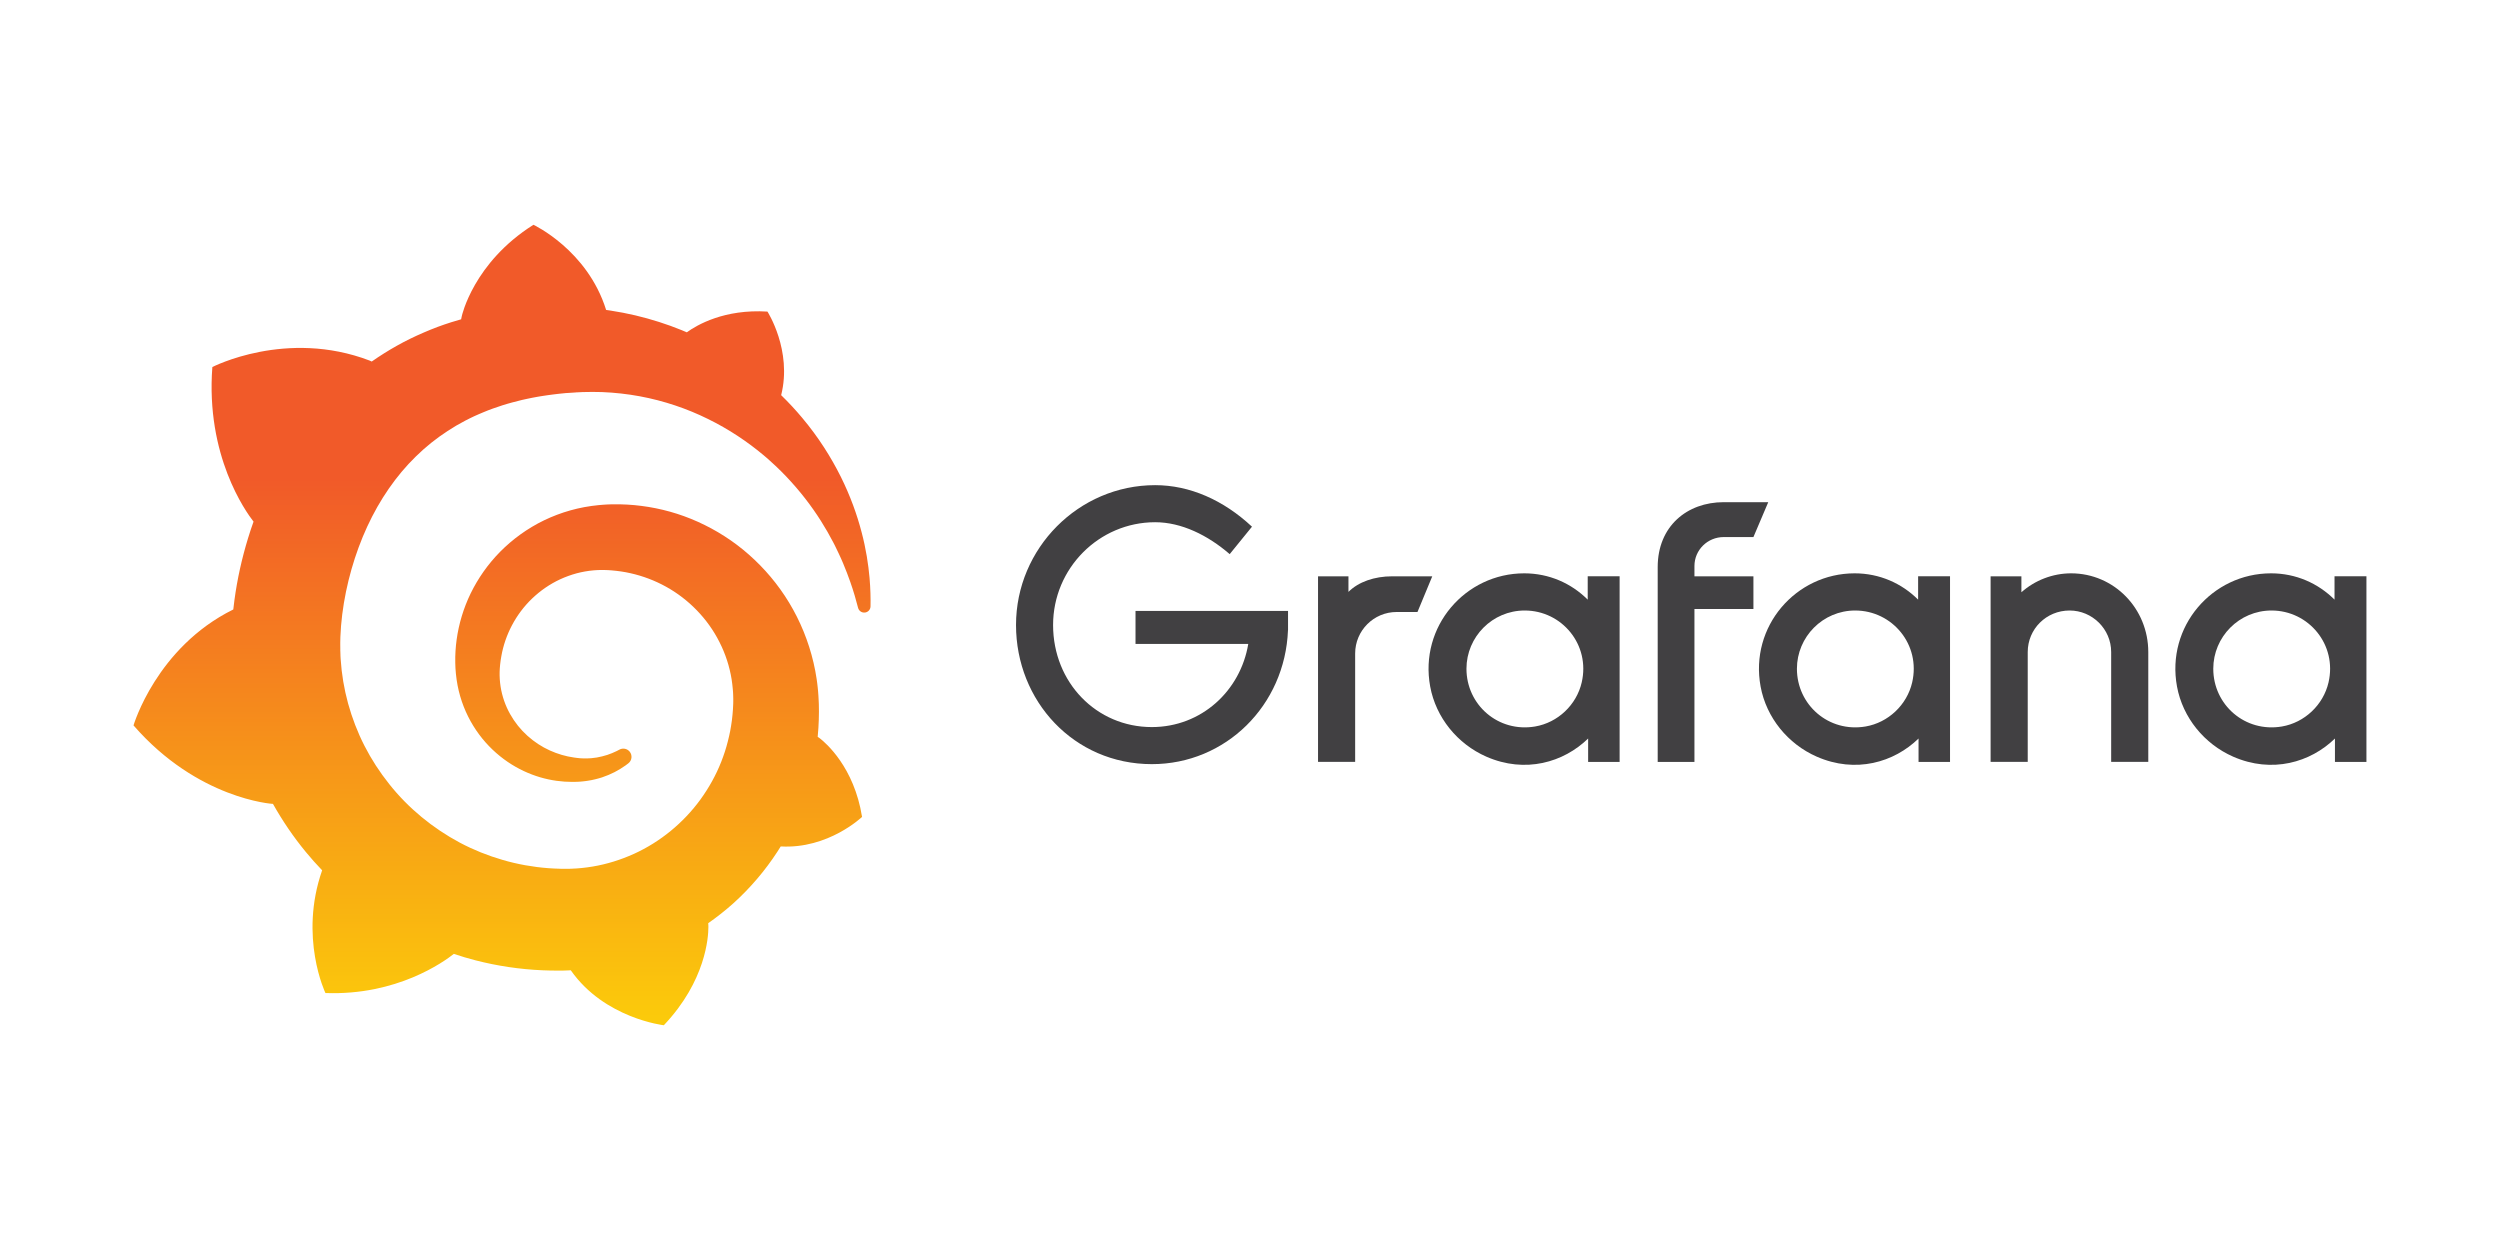
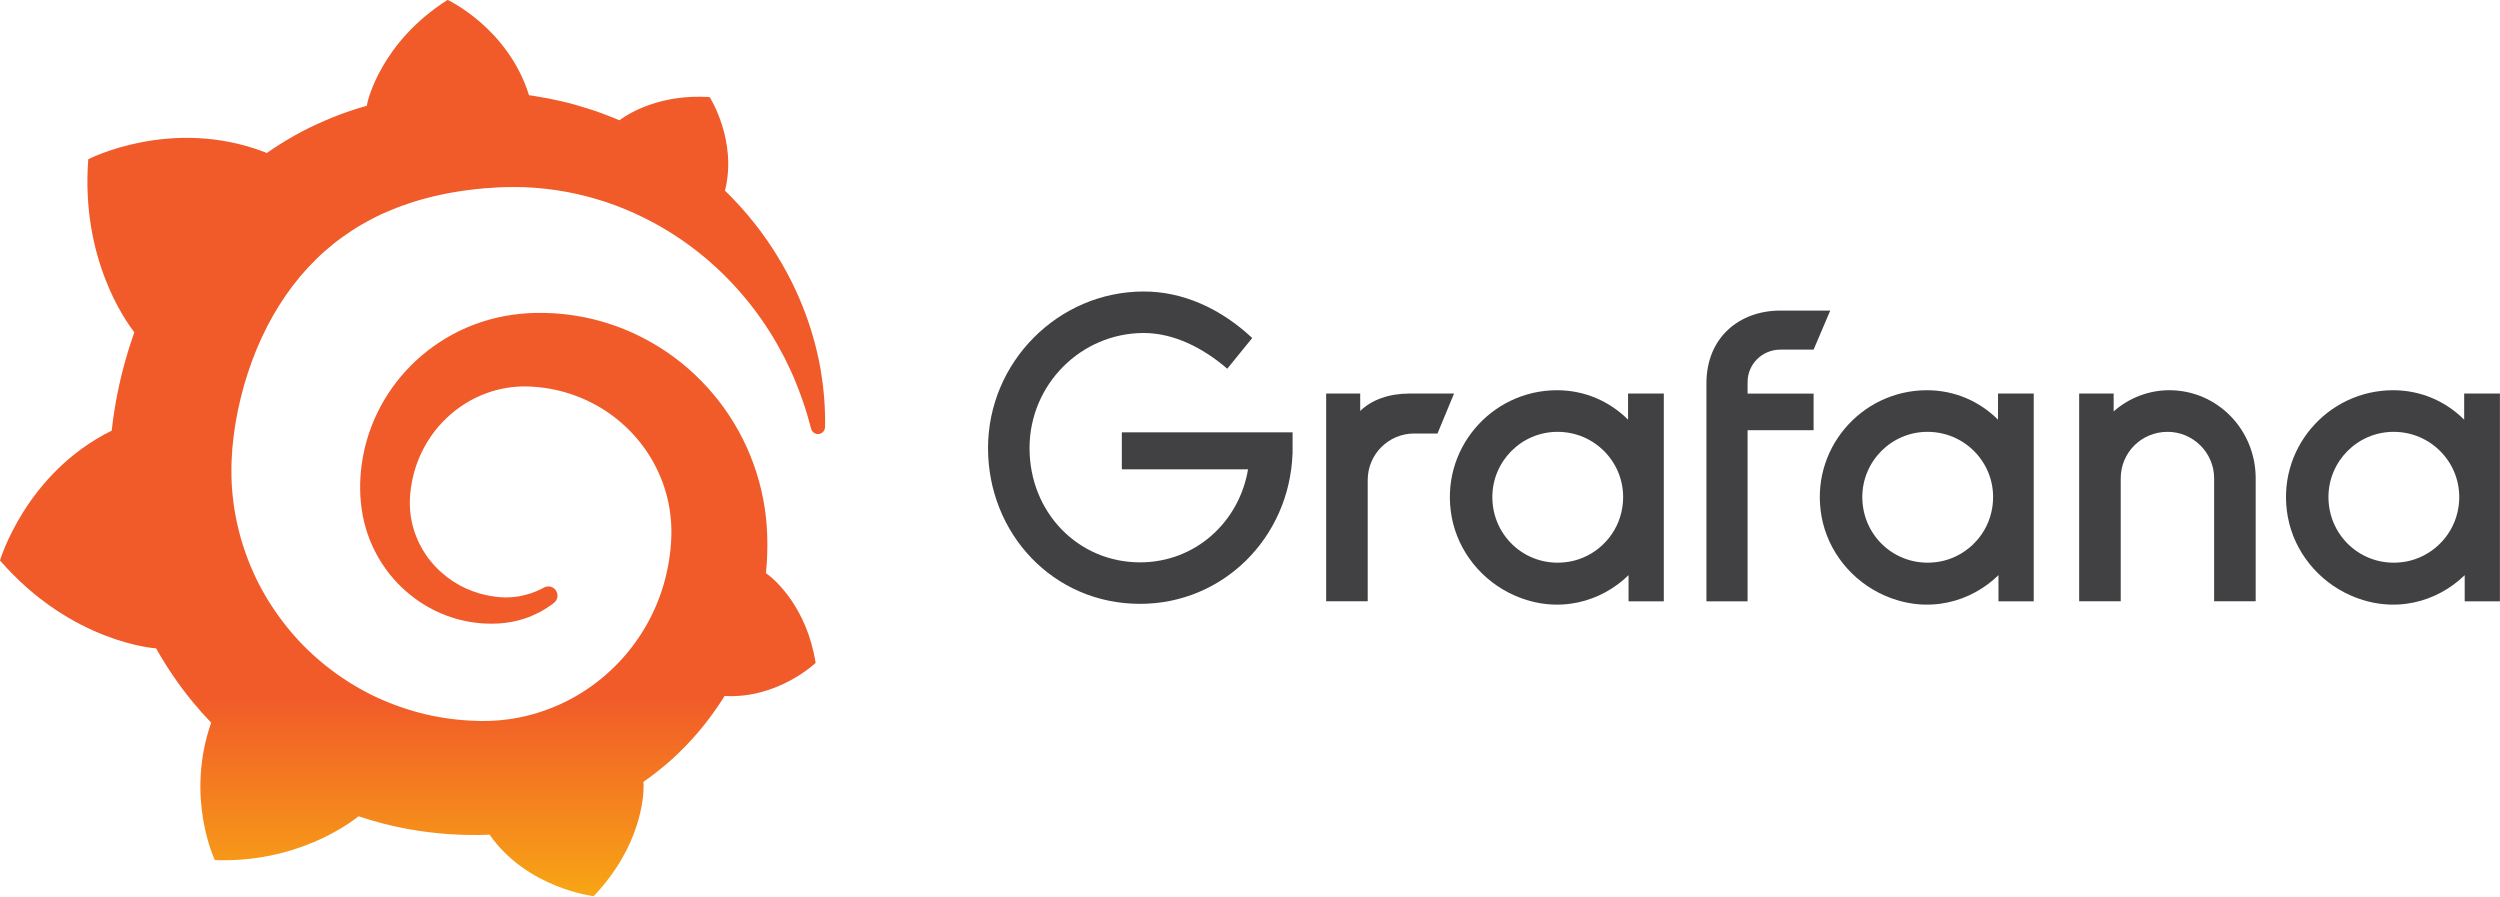
- <svg xmlns="http://www.w3.org/2000/svg" xmlns:xlink="http://www.w3.org/1999/xlink" version="1.1" id="Layer_1" x="0px" y="0px" viewBox="0 0 120 60" xml:space="preserve" width="120" height="60">
-   <defs id="defs54">
-     <defs id="defs5">
-       <rect id="SVGID_1_" x="-849.7" y="-1412.2" width="4355.2" height="5636.2" />
-     </defs>
-     <clipPath id="SVGID_2_">
-       <use xlink:href="#SVGID_1_" style="overflow:visible" id="use7" x="0" y="0" width="100%" height="100%" />
-     </clipPath>
-     <defs id="defs33">
-       <path d="m 1229.6,328.6 c 0,0 -0.7,2.9 -1.6,7.8 -8.3,2.4 -16.6,4.7 -24.9,7.4 -11.5,3.5 -22.8,7.7 -34.3,11.8 -11.3,4.4 -22.8,8.8 -34,13.8 -22.6,9.7 -45,20.6 -66.9,32.9 -21.2,11.9 -42.1,25 -62.4,39.2 -2.9,-1.4 -5.2,-2.4 -5.2,-2.4 -207.3,-79.2 -391.4,16.1 -391.4,16.1 -16.8,220.5 82.8,359.5 102.5,384.7 -4.9,13.6 -9.5,27.4 -13.7,41.3 -15.3,50 -26.8,101.3 -33.9,154.3 -1,7.6 -1.9,15.3 -2.8,23 -191.5,94.6 -248.3,288.5 -248.3,288.5 159.9,183.9 346.3,195.3 346.3,195.3 0.2,-0.1 0.3,-0.3 0.5,-0.4 23.7,42.3 51.1,82.6 82,120.1 12.9,15.7 26.5,30.9 40.6,45.6 -58.3,166.7 8.2,305.4 8.2,305.4 178,6.7 294.9,-77.9 319.5,-97.4 17.7,6 35.7,11.3 53.8,16 54.7,14.1 110.7,22.4 166.7,24.8 14,0.6 28,0.9 41.9,0.8 h 6.8 l 4.4,-0.1 8.8,-0.3 8.7,-0.4 0.2,0.3 c 83.8,119.6 231.3,136.5 231.3,136.5 104.9,-110.6 110.9,-220.3 110.9,-244 v 0 c 0,0 0,-0.8 0,-1.6 0,-2 -0.1,-3.3 -0.1,-3.3 0,0 0,0 0,0 -0.1,-1.7 -0.1,-3.3 -0.3,-5.1 22,-15.4 43,-32 62.9,-49.8 42,-38 78.7,-81.2 109.1,-127.9 2.9,-4.4 5.7,-8.8 8.4,-13.3 118.7,6.8 202.4,-73.5 202.4,-73.5 -19.7,-123.7 -90.2,-184 -104.9,-195.4 v 0 c 0,0 -0.6,-0.5 -1.5,-1.1 -0.8,-0.6 -1.4,-1 -1.4,-1 0,0 0,0 0,0 -0.7,-0.5 -1.6,-1.1 -2.6,-1.7 0.7,-7.5 1.4,-14.9 1.8,-22.3 0.9,-13.3 1.2,-26.7 1.3,-39.9 l -0.1,-9.9 -0.1,-5 v -2.5 c 0,-3.4 -0.1,-2.1 -0.1,-3.4 l -0.4,-8.3 -0.6,-11.2 c -0.2,-3.9 -0.5,-7.2 -0.8,-10.7 -0.3,-3.4 -0.6,-6.9 -1,-10.3 l -1.2,-10.3 -1.4,-10.2 c -2,-13.6 -4.6,-27.1 -7.7,-40.4 -12.4,-53.3 -33.2,-103.9 -60.7,-149.4 -27.5,-45.5 -61.7,-85.8 -100.2,-119.7 -38.5,-34 -81.7,-61.3 -127,-81.7 -45.3,-20.4 -92.9,-33.5 -140.3,-39.5 -23.7,-3.1 -47.3,-4.3 -70.7,-4 l -8.7,0.2 -2.2,0.1 c -0.6,0 -3.3,0.1 -3,0.1 l -3.6,0.2 -8.7,0.6 c -3.3,0.2 -6.7,0.5 -9.6,0.8 -12,1.2 -23.9,2.8 -35.7,5 -47,8.8 -91.4,25.8 -130.5,49.2 -39.1,23.4 -73.1,52.7 -100.8,85.9 -27.6,33.1 -49.1,69.8 -63.9,107.8 -14.8,38 -23.1,77.2 -25.4,115.3 -0.6,9.5 -0.8,19 -0.6,28.4 0,2.3 0.1,4.7 0.2,7 l 0.3,7.6 c 0.3,4.6 0.7,9.1 1.1,13.6 1.9,19.3 5.4,37.8 10.6,55.7 10.3,35.7 26.9,68 47.3,95.4 20.4,27.5 44.8,50.2 70.7,67.9 25.9,17.7 53.6,30.4 81,38.5 27.5,8.1 54.8,11.6 80.5,11.5 3.2,0 6.4,-0.1 9.6,-0.2 1.7,0 3.4,-0.2 5.1,-0.2 1.7,-0.1 3.4,-0.2 5.1,-0.3 2.7,-0.3 5.5,-0.5 8.2,-0.8 0.6,0 1.5,-0.2 2.3,-0.3 l 2.5,-0.3 c 1.7,-0.2 3.3,-0.5 5,-0.7 3.4,-0.4 6.3,-1.1 9.3,-1.6 3,-0.6 6,-1.2 9,-2 5.9,-1.3 11.6,-3.1 17.3,-4.8 11.2,-3.7 21.7,-8.2 31.5,-13.2 9.8,-5 18.8,-10.7 27.2,-16.6 2.4,-1.7 4.7,-3.5 7,-5.3 9,-7 10.4,-20.2 3.2,-29 -6.3,-7.7 -17.1,-9.7 -25.7,-4.9 -2.1,1.2 -4.3,2.3 -6.5,3.4 -7.5,3.6 -15.3,7 -23.6,9.7 -8.3,2.6 -16.9,4.8 -25.9,6.4 -4.5,0.6 -9,1.3 -13.6,1.7 -2.3,0.3 -4.6,0.4 -7,0.4 -2.3,0.1 -4.8,0.3 -6.9,0.2 -2.2,0 -4.4,-0.1 -6.7,-0.1 -2.8,-0.1 -5.6,-0.3 -8.4,-0.4 0,0 -1.4,0 -0.3,-0.1 l -0.9,-0.1 -1.9,-0.2 c -1.3,-0.1 -2.5,-0.2 -3.8,-0.4 -2.5,-0.3 -5,-0.6 -7.5,-1 -20.1,-2.8 -40.5,-8.7 -60.1,-17.6 -19.7,-8.9 -38.5,-21.1 -55.5,-36.4 -17,-15.2 -31.8,-33.6 -43.4,-54.4 -11.6,-20.7 -19.7,-43.8 -23.5,-68 -1.9,-12.1 -2.7,-24.6 -2.4,-36.8 0.2,-3.4 0.3,-6.7 0.5,-10.1 0,0.9 0.1,-0.5 0.1,-0.6 l 0.1,-1.2 0.2,-2.5 c 0.1,-1.7 0.3,-3.3 0.5,-5 0.7,-6.6 1.7,-13.3 2.9,-19.8 9.3,-52.7 35.7,-104.1 76.5,-143.2 10.2,-9.7 21.2,-18.8 32.9,-26.8 11.7,-8 24.2,-15.2 37.2,-21.2 13,-6 26.6,-10.9 40.5,-14.7 13.9,-3.7 28.2,-6.2 42.7,-7.5 7.2,-0.6 14.5,-0.9 21.8,-0.9 1.9,0 3.4,0.1 4.9,0.1 l 5.9,0.2 3.7,0.1 c 1.5,0 0,0 0.7,0.1 l 1.5,0.1 5.9,0.4 c 15.7,1.3 31.4,3.5 46.8,7 30.9,6.9 60.9,18.2 88.9,33.7 56,31 103.7,79.5 133,138 14.8,29.1 25,60.5 30.2,92.9 1.2,8.1 2.2,16.3 2.9,24.5 l 0.5,6.2 0.3,6.2 c 0.1,2.1 0.1,4.1 0.2,6.2 0,2 0.1,4.3 0.1,5.8 v 5.3 l -0.1,6 c -0.2,4 -0.5,10.5 -0.7,14.5 -0.7,8.9 -1.4,17.9 -2.6,26.8 -1.1,8.8 -2.6,17.6 -4.2,26.4 -1.8,8.7 -3.6,17.4 -5.9,26 -4.3,17.3 -9.9,34.2 -16.4,50.8 -13.1,33.2 -30.6,64.7 -51.7,93.8 -42.3,58.1 -100,105.6 -165.6,135.4 -32.8,14.8 -67.4,25.7 -103,31.6 -17.8,3 -35.8,4.8 -53.8,5.4 l -3.3,0.1 h -2.9 l -5.8,0.1 h -8.9 -4.4 c 2.5,0 -0.4,0 -0.3,-0.1 l -1.8,-0.1 c -9.7,-0.2 -19.3,-0.7 -28.9,-1.4 -38.5,-2.9 -76.6,-9.7 -113.5,-20.5 -36.9,-10.7 -72.7,-25 -106.6,-43 -67.7,-36.2 -128.2,-85.8 -175.6,-145.6 -23.8,-29.8 -44.6,-61.8 -61.8,-95.5 -17.2,-33.7 -30.7,-69 -40.7,-105.1 -9.9,-36.1 -16.1,-73.1 -18.5,-110.3 l -0.4,-7 -0.1,-1.7 v -1.5 l -0.1,-3.1 -0.2,-6.1 -0.1,-1.5 v -2.1 -4.3 l -0.1,-8.7 v -1.7 c 0,0.3 0,0.3 0,-0.6 v -3.4 c 0,-4.5 0.2,-9.1 0.3,-13.6 0.7,-18.4 2.2,-37.3 4.6,-56.2 2.4,-18.9 5.5,-37.9 9.4,-56.8 3.9,-18.8 8.5,-37.5 13.7,-55.8 10.5,-36.7 23.6,-72.3 39.1,-105.9 31.1,-67.3 71.9,-126.6 120.9,-174.4 12.2,-12 24.9,-23.3 38.1,-33.9 13.2,-10.6 26.9,-20.4 41,-29.6 14,-9.3 28.5,-17.7 43.4,-25.5 7.4,-4 15,-7.5 22.6,-11.2 3.8,-1.7 7.7,-3.4 11.5,-5.1 3.8,-1.7 7.7,-3.4 11.6,-4.9 15.5,-6.6 31.5,-12.1 47.5,-17.3 4.1,-1.2 8.1,-2.5 12.1,-3.7 4,-1.3 8.2,-2.2 12.2,-3.4 8.1,-2.3 16.4,-4.2 24.6,-6.3 4.1,-1.1 8.3,-1.8 12.4,-2.7 4.2,-0.9 8.3,-1.8 12.5,-2.6 4.2,-0.8 8.4,-1.5 12.5,-2.3 l 6.3,-1.1 6.3,-1 c 4.2,-0.6 8.4,-1.3 12.6,-1.9 4.7,-0.8 9.5,-1.2 14.2,-1.9 3.9,-0.5 10.2,-1.2 14.1,-1.7 3,-0.3 5.9,-0.6 8.9,-0.9 l 5.9,-0.6 3,-0.3 3.5,-0.2 c 4.8,-0.3 9.5,-0.6 14.3,-0.9 l 7.1,-0.5 c 0,0 2.6,-0.1 0.3,-0.1 l 1.5,-0.1 3,-0.1 c 4.1,-0.2 8.1,-0.4 12.2,-0.6 16.2,-0.5 32.3,-0.5 48.2,0 31.9,1.3 63.2,4.8 93.6,10.4 60.9,11.3 118.2,30.9 170,56.5 51.9,25.4 98.4,56.6 138.8,90.5 2.5,2.1 5,4.3 7.5,6.4 2.5,2.2 4.9,4.3 7.3,6.5 4.9,4.3 9.6,8.8 14.3,13.1 4.7,4.4 9.2,8.9 13.8,13.3 4.4,4.5 8.9,8.9 13.2,13.5 17.1,18.1 33,36.5 47.3,55 28.7,36.9 51.6,74.1 69.9,109.3 1.2,2.2 2.3,4.4 3.4,6.6 1.1,2.2 2.2,4.4 3.2,6.6 2.1,4.3 4.3,8.6 6.2,12.9 2,4.3 4,8.5 5.9,12.7 1.8,4.2 3.6,8.4 5.4,12.4 6.8,16.5 13,32.1 18.1,47 8.4,23.9 14.5,45.5 19.3,64.2 1.9,7.5 9,12.5 16.7,11.8 8,-0.7 14.1,-7.3 14.3,-15.3 0.4,-20.1 -0.1,-43.8 -2.4,-70.8 -3,-33.4 -8.7,-72.1 -20,-114.6 -11.1,-42.5 -27.6,-89 -51.6,-137.3 -24.1,-48.2 -55.5,-98.4 -96.3,-146.9 -15.9,-19 -33.3,-37.8 -52.1,-56.1 28,-111.4 -34.1,-208 -34.1,-208 -107.2,-6.7 -175.4,33.3 -200.7,51.6 -4.2,-1.8 -8.5,-3.6 -12.8,-5.4 -18.3,-7.4 -37,-14.3 -56.3,-20.4 -19.3,-6.1 -39,-11.7 -59.1,-16.4 -20.2,-4.7 -40.7,-8.7 -61.6,-11.9 -3.7,-0.5 -7.3,-1 -11,-1.6 -46.6,-149.4 -180.9,-211.9 -180.9,-211.9 -149.8,94.5 -178.3,227.4 -178.3,227.4" id="SVGID_5_" />
-     </defs>
-     <clipPath id="SVGID_6_">
-       <use height="100%" width="100%" y="0" x="0" id="use35" style="overflow:visible" xlink:href="#SVGID_5_" />
-     </clipPath>
-     <linearGradient gradientTransform="matrix(0,-255.7742,-255.7742,0,2099115.5,-207133.55)" y2="8201.71" x2="-812.649" y1="8201.71" x1="-819.765" gradientUnits="userSpaceOnUse" id="SVGID_7_">
-       <stop id="stop38" style="stop-color:#FFF200" offset="0" />
-       <stop id="stop40" style="stop-color:#F15A29" offset="1" />
-     </linearGradient>
-     <defs id="defs11">
-       <rect height="5636.2" width="4355.2" y="-1412.2" x="-849.7" id="SVGID_3_" />
-     </defs>
-     <clipPath id="SVGID_4_">
-       <use height="100%" width="100%" y="0" x="0" id="use13" style="overflow:visible" xlink:href="#SVGID_3_" />
-     </clipPath>
-   </defs>
-   <style type="text/css" id="style2">
- 	.st0{fill:#C59A6E;}
- 	.st1{fill:#3CB44B;}
- 	.st2{fill:#67308F;}
- 	.st3{fill:#D1D1D1;}
- 	.st4{fill:#EF5B28;}
- 	.st5{stroke:#000000;stroke-width:16;stroke-miterlimit:10;}
- 	.st6{fill:url(#Triangle-3_1_);}
- 	.st7{fill:#333333;}
- 	.st8{fill:#CF2129;}
- 	.st9{fill:#CC3832;}
- 	.st10{fill:#BA443D;}
- 	.st11{fill:#BAC556;}
- 	.st12{fill:#F8DF4B;}
- 	.st13{fill:#F5CF47;}
- 	.st14{fill:#A9B75D;}
- 	.st15{fill:#DDBE5B;}
- 	.st16{fill:#6FBECB;}
- 	.st17{fill:#79C0BF;}
- 	.st18{fill:#77C3D2;}
- 	.st19{fill:#5CB8BB;}
- 	.st20{fill:#529FB5;}
- 	.st21{fill:#BA3D36;}
- 	.st22{fill:#9D3634;}
- 	.st23{fill:#D33E35;}
- 	.st24{fill:#869B63;}
- 	.st25{fill:#BEC54F;}
- 	.st26{fill:#9EAD59;}
- 	.st27{fill:none;}
- 	.st28{fill:#43AE2A;}
- 	.st29{fill:#009DDD;}
- 	.st30{fill:#00A297;}
- 	.st31{fill:#0072CC;}
- 	.st32{fill:#82BB00;}
- 	.st33{fill:#10069D;}
- 	.st34{fill:#333F48;}
- 	.st35{clip-path:url(#SVGID_2_);}
- 	.st36{clip-path:url(#SVGID_4_);fill:#414042;}
- 	.st37{clip-path:url(#SVGID_6_);fill:url(#SVGID_7_);}
- </style>
+ <svg xmlns="http://www.w3.org/2000/svg" xmlns:xlink="http://www.w3.org/1999/xlink" version="1.1" id="Layer_1" x="0px" y="0px" width="107.183px" height="38.422px" viewBox="6.409 10.79 107.183 38.422" enable-background="new 6.409 10.79 107.183 38.422" xml:space="preserve">
  <g id="g958" transform="translate(-0.0849561)">
-     <g transform="matrix(0.6482233,0,0,0.6482233,9.895719,73.44948)" id="g946">
-       <path style="fill:#414042" id="path16" clip-path="url(#SVGID_4_)" d="M 571.5,2446.1 C 566,2587.7 454.3,2698 315.5,2698 169,2698 60.1,2579.4 60.1,2436.4 c 0,-144.4 117.9,-263 261.6,-263 64.9,0 128.4,27.9 182.1,78.1 l -41.9,51.6 c -41.2,-35.6 -90.7,-60 -140.2,-60 -105.4,0 -191.9,86.5 -191.9,193.3 0,108.1 81.6,191.9 185.6,191.9 93.5,0 166.8,-68.4 181.4,-156.3 h -212 v -62.1 h 286.8 v 36.2 z" class="st36" transform="matrix(0.03937938,0,0,0.03937938,57.7333,-162.971)" />
-       <path style="fill:#414042" id="path18" clip-path="url(#SVGID_4_)" d="m 815,2411.9 h -39.1 c -43.2,0 -78.1,35 -78.1,78.1 v 203.7 H 628 v -348.9 h 57.2 v 29.3 c 18.8,-18.8 48.8,-29.3 82.3,-29.3 h 75.3 z" class="st36" transform="matrix(0.03937938,0,0,0.03937938,57.7333,-162.971)" />
-       <path style="fill:#414042" id="path20" clip-path="url(#SVGID_4_)" d="m 1195.2,2693.8 h -59.3 v -44 c -45.9,44.8 -118.2,66.3 -191.5,34.1 -54.3,-23.9 -94.7,-73.4 -105.5,-131.8 -20.8,-112.8 66,-212.9 176.9,-212.9 46.7,0 88.6,18.8 119.3,49.5 v -44 h 60 v 349.1 z m -71.4,-149.4 c 16.5,-70.9 -37.2,-135.3 -107.2,-135.3 -60.7,0 -109.5,49.5 -109.5,109.5 0,67.9 59.7,120.4 129.1,108.6 42.7,-7.3 77.8,-40.5 87.6,-82.8" class="st36" transform="matrix(0.03937938,0,0,0.03937938,57.7333,-162.971)" />
-       <path style="fill:#414042" id="path22" clip-path="url(#SVGID_4_)" d="m 1335.8,2325.4 v 19.5 h 110.9 v 61.4 h -110.9 v 287.5 h -69.1 v -366.3 c 0,-76.8 55.1,-122.1 124.2,-122.1 h 83.7 l -27.9,65.6 H 1391 c -30.7,0 -55.2,24.4 -55.2,54.4" class="st36" transform="matrix(0.03937938,0,0,0.03937938,57.7333,-162.971)" />
-       <path style="fill:#414042" id="path24" clip-path="url(#SVGID_4_)" d="m 1816.5,2693.8 h -59.3 v -44 c -45.9,44.8 -118.2,66.3 -191.5,34.1 -54.3,-23.9 -94.7,-73.4 -105.5,-131.8 -20.8,-112.8 66,-212.9 176.9,-212.9 46.7,0 88.6,18.8 119.3,49.5 v -44 h 60 v 349.1 z m -71.3,-149.4 c 16.5,-70.9 -37.2,-135.3 -107.2,-135.3 -60.7,0 -109.5,49.5 -109.5,109.5 0,67.9 59.7,120.4 129.1,108.6 42.6,-7.3 77.8,-40.5 87.6,-82.8" class="st36" transform="matrix(0.03937938,0,0,0.03937938,57.7333,-162.971)" />
-       <path style="fill:#414042" id="path26" clip-path="url(#SVGID_4_)" d="m 2189.2,2487.2 v 206.5 h -69.8 v -206.5 c 0,-43.3 -35.6,-78.1 -78.1,-78.1 -44,0 -78.8,34.9 -78.8,78.1 v 206.5 h -69.8 v -348.9 h 57.9 v 30 c 25.1,-22.3 58.6,-35.6 93.5,-35.6 80.9,0.1 145.1,66.4 145.1,148" class="st36" transform="matrix(0.03937938,0,0,0.03937938,57.7333,-162.971)" />
-       <path style="fill:#414042" id="path28" clip-path="url(#SVGID_4_)" d="m 2599.5,2693.8 h -59.3 v -44 c -45.9,44.8 -118.2,66.3 -191.5,34.1 -54.3,-23.9 -94.7,-73.4 -105.5,-131.8 -20.8,-112.8 66,-212.9 176.9,-212.9 46.7,0 88.6,18.8 119.3,49.5 v -44 h 60 v 349.1 z m -71.4,-149.4 c 16.5,-70.9 -37.2,-135.3 -107.2,-135.3 -60.7,0 -109.5,49.5 -109.5,109.5 0,67.9 59.7,120.4 129.1,108.6 42.6,-7.3 77.8,-40.5 87.6,-82.8" class="st36" transform="matrix(0.03937938,0,0,0.03937938,57.7333,-162.971)" />
+     <g id="g946" transform="matrix(0.6482233,0,0,0.6482233,9.895719,73.44948)">
+       <g>
+         <path id="path16" fill="#414042" d="M80.239-66.645c-0.215,5.576-4.615,9.92-10.081,9.92     c-5.769,0-10.058-4.67-10.058-10.302c0-5.686,4.643-10.357,10.302-10.357c2.556,0,5.057,1.098,7.171,3.076l-1.65,2.032     c-1.622-1.402-3.571-2.363-5.521-2.363c-4.15,0-7.557,3.407-7.557,7.612c0,4.256,3.213,7.557,7.309,7.557     c3.682,0,6.568-2.694,7.143-6.154h-8.348v-2.447h11.294v1.426H80.239z" />
+       </g>
+       <g>
+         <path id="path18" fill="#414042" d="M89.828-67.992h-1.54c-1.702,0-3.076,1.378-3.076,3.076     v8.021h-2.748v-13.739h2.252v1.154c0.74-0.74,1.921-1.154,3.241-1.154h2.965L89.828-67.992z" />
+       </g>
+       <g>
+         <path id="path20" fill="#414042" d="M104.799-56.891h-2.335v-1.732     c-1.808,1.764-4.655,2.611-7.542,1.342c-2.138-0.94-3.729-2.89-4.155-5.188c-0.818-4.443,2.6-8.385,6.966-8.385     c1.841,0,3.489,0.74,4.699,1.949v-1.732h2.364v13.747H104.799z M101.988-62.774c0.649-2.792-1.464-5.328-4.221-5.328     c-2.391,0-4.312,1.949-4.312,4.312c0,2.673,2.35,4.741,5.083,4.276C100.22-59.8,101.603-61.108,101.988-62.774" />
+       </g>
+       <g>
+         <path id="path22" fill="#414042" d="M110.337-71.398v0.768h4.366v2.418h-4.366v11.322h-2.722     v-14.424c0-3.024,2.171-4.808,4.892-4.808h3.296l-1.1,2.583h-2.194C111.302-73.541,110.337-72.579,110.337-71.398" />
+       </g>
+       <g>
+         <path id="path24" fill="#414042" d="M129.265-56.891h-2.335v-1.732     c-1.808,1.764-4.655,2.611-7.542,1.342c-2.136-0.94-3.727-2.89-4.153-5.188c-0.818-4.443,2.599-8.385,6.966-8.385     c1.839,0,3.489,0.74,4.699,1.949v-1.732h2.362v13.747H129.265z M126.457-62.774c0.651-2.792-1.464-5.328-4.221-5.328     c-2.389,0-4.312,1.949-4.312,4.312c0,2.673,2.352,4.741,5.085,4.276C124.685-59.8,126.072-61.108,126.457-62.774" />
+       </g>
+       <g>
+         <path id="path26" fill="#414042" d="M143.942-65.026v8.131h-2.748v-8.131     c0-1.705-1.401-3.076-3.076-3.076c-1.733,0-3.102,1.374-3.102,3.076v8.131h-2.749v-13.739h2.281v1.182     c0.988-0.878,2.308-1.403,3.682-1.403C141.414-70.851,143.942-68.24,143.942-65.026" />
+       </g>
+       <g>
+         <path id="path28" fill="#414042" d="M160.101-56.891h-2.335v-1.732     c-1.808,1.764-4.655,2.611-7.542,1.342c-2.139-0.94-3.73-2.89-4.155-5.188c-0.82-4.443,2.6-8.385,6.966-8.385     c1.839,0,3.489,0.74,4.697,1.949v-1.732h2.364v13.747H160.101z M157.288-62.774c0.649-2.792-1.464-5.328-4.221-5.328     c-2.391,0-4.312,1.949-4.312,4.312c0,2.673,2.352,4.741,5.085,4.276C155.516-59.8,156.902-61.108,157.288-62.774" />
+       </g>
    </g>
-     <g transform="matrix(0.4898075,0,0,0.4898075,-29.74485,88.66226)" id="g937">
-       <rect style="fill:url(#SVGID_7_)" id="rect43" clip-path="url(#SVGID_6_)" height="1992.3" width="1834.4" class="st37" y="100.8" x="412.7" transform="matrix(0.03937938,0,0,0.03937938,57.7333,-162.971)" />
+     <g id="g937" transform="matrix(0.4898075,0,0,0.4898075,-29.74485,88.66226)">
+       <g>
+         <defs>
+           <path id="SVGID_1_" d="M106.155-150.032c0,0-0.028,0.115-0.064,0.307c-0.327,0.095-0.653,0.185-0.98,0.292      c-0.454,0.138-0.898,0.303-1.351,0.465c-0.446,0.173-0.898,0.347-1.339,0.543c-0.89,0.382-1.772,0.811-2.635,1.296      c-0.834,0.469-1.658,0.984-2.457,1.543c-0.114-0.055-0.204-0.095-0.204-0.095c-8.163-3.118-15.414,0.634-15.414,0.634      c-0.661,8.684,3.261,14.157,4.036,15.15c-0.192,0.535-0.374,1.079-0.539,1.627c-0.602,1.969-1.055,3.989-1.335,6.076      c-0.039,0.299-0.075,0.602-0.111,0.905c-7.54,3.725-9.777,11.362-9.777,11.362c6.296,7.241,13.637,7.69,13.637,7.69      c0.008-0.004,0.012-0.012,0.019-0.016c0.934,1.667,2.013,3.254,3.23,4.729c0.507,0.618,1.043,1.218,1.598,1.796      c-2.296,6.565,0.323,12.026,0.323,12.026c7.01,0.265,11.614-3.068,12.582-3.834c0.698,0.235,1.407,0.443,2.119,0.63      c2.153,0.554,4.359,0.881,6.564,0.975c0.551,0.024,1.103,0.036,1.65,0.032h0.267l0.173-0.004l0.347-0.012l0.343-0.016      l0.007,0.012c3.301,4.711,9.109,5.375,9.109,5.375c4.131-4.354,4.367-8.675,4.367-9.608l0,0c0,0,0-0.032,0-0.064      c0-0.078-0.004-0.13-0.004-0.13l0,0c-0.004-0.066-0.004-0.13-0.012-0.201c0.866-0.606,1.694-1.26,2.477-1.96      c1.654-1.497,3.099-3.198,4.297-5.038c0.114-0.171,0.224-0.345,0.331-0.522c4.674,0.267,7.97-2.895,7.97-2.895      c-0.776-4.871-3.552-7.245-4.131-7.694l0,0c0,0-0.024-0.02-0.059-0.044c-0.032-0.024-0.055-0.038-0.055-0.038l0,0      c-0.028-0.02-0.064-0.044-0.103-0.068c0.028-0.295,0.055-0.586,0.071-0.877c0.036-0.526,0.047-1.053,0.051-1.573l-0.004-0.389      l-0.004-0.197v-0.098c0-0.136-0.004-0.084-0.004-0.136l-0.015-0.327l-0.024-0.441c-0.008-0.154-0.02-0.283-0.032-0.421      c-0.011-0.134-0.023-0.271-0.039-0.407l-0.048-0.405l-0.055-0.401c-0.079-0.536-0.181-1.069-0.303-1.591      c-0.488-2.099-1.307-4.092-2.391-5.884c-1.083-1.792-2.429-3.379-3.946-4.714c-1.516-1.339-3.217-2.413-5.001-3.217      c-1.783-0.803-3.659-1.32-5.525-1.555c-0.933-0.123-1.862-0.169-2.784-0.158l-0.342,0.007l-0.087,0.004      c-0.024,0-0.131,0.004-0.119,0.004l-0.142,0.008l-0.343,0.024c-0.13,0.008-0.263,0.02-0.378,0.031      c-0.473,0.048-0.941,0.111-1.406,0.197c-1.851,0.347-3.6,1.016-5.139,1.938c-1.54,0.921-2.879,2.075-3.97,3.382      c-1.087,1.303-1.934,2.748-2.516,4.245c-0.583,1.496-0.91,3.039-1.001,4.541c-0.023,0.373-0.031,0.748-0.023,1.118      c0,0.09,0.004,0.183,0.008,0.275l0.011,0.299c0.012,0.181,0.028,0.359,0.044,0.536c0.075,0.76,0.212,1.489,0.418,2.193      c0.405,1.406,1.059,2.678,1.862,3.756c0.803,1.083,1.764,1.976,2.784,2.674c1.02,0.698,2.11,1.198,3.19,1.517      c1.083,0.317,2.157,0.457,3.17,0.453c0.126,0,0.251-0.004,0.378-0.008c0.067,0,0.134-0.008,0.2-0.008      c0.067-0.004,0.134-0.008,0.201-0.012c0.106-0.012,0.216-0.02,0.323-0.032c0.023,0,0.059-0.008,0.09-0.012l0.099-0.012      c0.067-0.008,0.131-0.02,0.197-0.028c0.134-0.016,0.248-0.042,0.366-0.062c0.119-0.024,0.236-0.046,0.355-0.078      c0.232-0.052,0.457-0.124,0.681-0.191c0.441-0.144,0.854-0.323,1.24-0.518c0.386-0.197,0.741-0.423,1.072-0.654      c0.095-0.068,0.184-0.138,0.275-0.207c0.355-0.277,0.41-0.798,0.127-1.144c-0.248-0.303-0.674-0.381-1.013-0.191      c-0.082,0.048-0.168,0.09-0.255,0.134c-0.296,0.142-0.603,0.275-0.93,0.381c-0.326,0.104-0.665,0.191-1.02,0.253      c-0.176,0.024-0.354,0.05-0.535,0.066c-0.091,0.012-0.181,0.016-0.275,0.016c-0.091,0.004-0.189,0.012-0.272,0.008      c-0.087,0-0.173-0.004-0.264-0.004c-0.11-0.004-0.22-0.012-0.33-0.016c0,0-0.056,0-0.012-0.004l-0.036-0.004l-0.075-0.008      c-0.051-0.004-0.099-0.008-0.15-0.016c-0.099-0.01-0.197-0.022-0.295-0.038c-0.792-0.11-1.595-0.343-2.367-0.692      c-0.777-0.351-1.516-0.833-2.186-1.436c-0.669-0.598-1.252-1.322-1.709-2.141c-0.457-0.815-0.776-1.725-0.926-2.678      c-0.075-0.477-0.106-0.969-0.094-1.449c0.008-0.134,0.012-0.263,0.019-0.399c0,0.036,0.004-0.02,0.004-0.024l0.004-0.046      l0.008-0.098c0.004-0.068,0.012-0.132,0.02-0.197c0.028-0.261,0.067-0.524,0.115-0.78c0.366-2.076,1.406-4.1,3.013-5.639      c0.401-0.382,0.834-0.741,1.295-1.056c0.461-0.315,0.953-0.598,1.465-0.834c0.511-0.236,1.047-0.43,1.594-0.579      c0.548-0.146,1.111-0.244,1.682-0.295c0.284-0.024,0.571-0.036,0.858-0.036c0.075,0,0.135,0.004,0.193,0.004l0.232,0.008      l0.146,0.004c0.059,0,0,0,0.028,0.004l0.059,0.004l0.232,0.016c0.618,0.051,1.237,0.138,1.843,0.275      c1.216,0.272,2.398,0.717,3.501,1.327c2.205,1.221,4.083,3.131,5.237,5.434c0.583,1.146,0.985,2.385,1.189,3.659      c0.048,0.319,0.087,0.642,0.115,0.965l0.02,0.245l0.012,0.243c0.004,0.084,0.004,0.161,0.007,0.243      c0,0.08,0.004,0.171,0.004,0.229v0.209l-0.004,0.235c-0.007,0.159-0.019,0.415-0.027,0.57c-0.028,0.351-0.055,0.706-0.103,1.057      c-0.043,0.347-0.103,0.694-0.165,1.041c-0.071,0.343-0.142,0.684-0.232,1.023c-0.169,0.68-0.39,1.346-0.646,2      c-0.515,1.308-1.204,2.548-2.036,3.694c-1.666,2.287-3.938,4.159-6.522,5.333c-1.291,0.582-2.654,1.011-4.055,1.244      c-0.701,0.116-1.411,0.187-2.119,0.211l-0.13,0.004h-0.115l-0.228,0.004h-0.35h-0.173c0.099,0-0.016,0-0.012-0.004l-0.071-0.004      c-0.382-0.008-0.76-0.028-1.138-0.056c-1.515-0.114-3.016-0.381-4.469-0.805c-1.453-0.423-2.863-0.985-4.198-1.695      c-2.666-1.424-5.048-3.377-6.915-5.734c-0.937-1.172-1.757-2.432-2.433-3.76c-0.677-1.328-1.209-2.716-1.603-4.139      c-0.39-1.42-0.634-2.879-0.729-4.342l-0.015-0.275l-0.004-0.068v-0.06l-0.004-0.122l-0.008-0.241l-0.004-0.058v-0.082v-0.171      l-0.004-0.341v-0.068c0,0.012,0,0.012,0-0.022v-0.136c0-0.175,0.008-0.359,0.012-0.534c0.027-0.726,0.087-1.469,0.181-2.214      c0.094-0.745,0.216-1.492,0.37-2.237c0.154-0.74,0.335-1.476,0.539-2.197c0.414-1.445,0.929-2.847,1.54-4.17      c1.224-2.651,2.831-4.985,4.76-6.868c0.48-0.473,0.981-0.918,1.5-1.335c0.52-0.418,1.06-0.803,1.615-1.166      c0.551-0.366,1.122-0.697,1.709-1.004c0.292-0.158,0.591-0.295,0.89-0.442c0.15-0.067,0.303-0.134,0.454-0.2      c0.15-0.067,0.303-0.134,0.457-0.192c0.61-0.26,1.24-0.477,1.87-0.682c0.161-0.047,0.319-0.099,0.477-0.146      c0.158-0.052,0.323-0.087,0.48-0.134c0.319-0.091,0.646-0.165,0.969-0.248c0.161-0.044,0.327-0.071,0.488-0.107      c0.165-0.036,0.327-0.071,0.491-0.103c0.165-0.031,0.331-0.059,0.492-0.091l0.248-0.043l0.248-0.039      c0.165-0.024,0.331-0.052,0.496-0.076c0.184-0.031,0.374-0.047,0.559-0.075c0.154-0.019,0.402-0.047,0.555-0.067      c0.118-0.012,0.232-0.023,0.35-0.035l0.232-0.024l0.119-0.012l0.138-0.008c0.189-0.012,0.374-0.023,0.563-0.035l0.279-0.02      c0,0,0.103-0.004,0.012-0.004l0.059-0.004l0.119-0.004c0.161-0.008,0.319-0.016,0.48-0.024c0.638-0.019,1.272-0.019,1.898,0      c1.256,0.052,2.488,0.189,3.685,0.41c2.399,0.446,4.655,1.217,6.695,2.225c2.044,1,3.875,2.229,5.466,3.564      c0.098,0.083,0.196,0.169,0.295,0.252c0.099,0.087,0.193,0.169,0.287,0.256c0.193,0.169,0.379,0.346,0.563,0.515      c0.185,0.173,0.363,0.351,0.543,0.523c0.173,0.177,0.351,0.351,0.52,0.532c0.673,0.713,1.299,1.438,1.862,2.165      c1.13,1.453,2.033,2.919,2.752,4.305c0.048,0.087,0.091,0.173,0.135,0.26c0.043,0.087,0.087,0.173,0.126,0.26      c0.083,0.168,0.169,0.338,0.244,0.507c0.079,0.169,0.158,0.335,0.232,0.5c0.071,0.165,0.142,0.331,0.212,0.488      c0.268,0.649,0.512,1.264,0.713,1.85c0.331,0.941,0.571,1.792,0.761,2.528c0.075,0.296,0.354,0.492,0.658,0.465      c0.315-0.027,0.555-0.287,0.562-0.602c0.016-0.792-0.004-1.725-0.094-2.788c-0.119-1.315-0.343-2.839-0.788-4.513      c-0.438-1.674-1.088-3.504-2.033-5.406c-0.949-1.898-2.185-3.876-3.792-5.785c-0.626-0.749-1.311-1.488-2.052-2.209      c1.103-4.387-1.343-8.191-1.343-8.191c-4.222-0.264-6.907,1.312-7.903,2.032c-0.165-0.071-0.335-0.142-0.504-0.212      c-0.721-0.291-1.456-0.563-2.217-0.803c-0.76-0.24-1.535-0.461-2.327-0.646c-0.796-0.184-1.603-0.342-2.426-0.469      c-0.146-0.019-0.287-0.039-0.433-0.063c-1.835-5.884-7.124-8.344-7.124-8.344C107.276-155.265,106.155-150.032,106.155-150.032" />
+         </defs>
+         <clipPath id="SVGID_2_">
+           <use xlink:href="#SVGID_1_" overflow="visible" />
+         </clipPath>
+         <linearGradient id="rect43_1_" gradientUnits="userSpaceOnUse" x1="-1946.728" y1="-16455.684" x2="-1939.613" y2="-16455.684" gradientTransform="matrix(0 -4.9335 4.9335 0 81293.461 -9666.991)">
+           <stop offset="0" style="stop-color:#FFF200" />
+           <stop offset="1" style="stop-color:#F15A29" />
+         </linearGradient>
+         <rect id="rect43" x="73.985" y="-159.001" clip-path="url(#SVGID_2_)" fill="url(#rect43_1_)" width="72.237" height="78.455" />
+       </g>
    </g>
  </g>
</svg>
